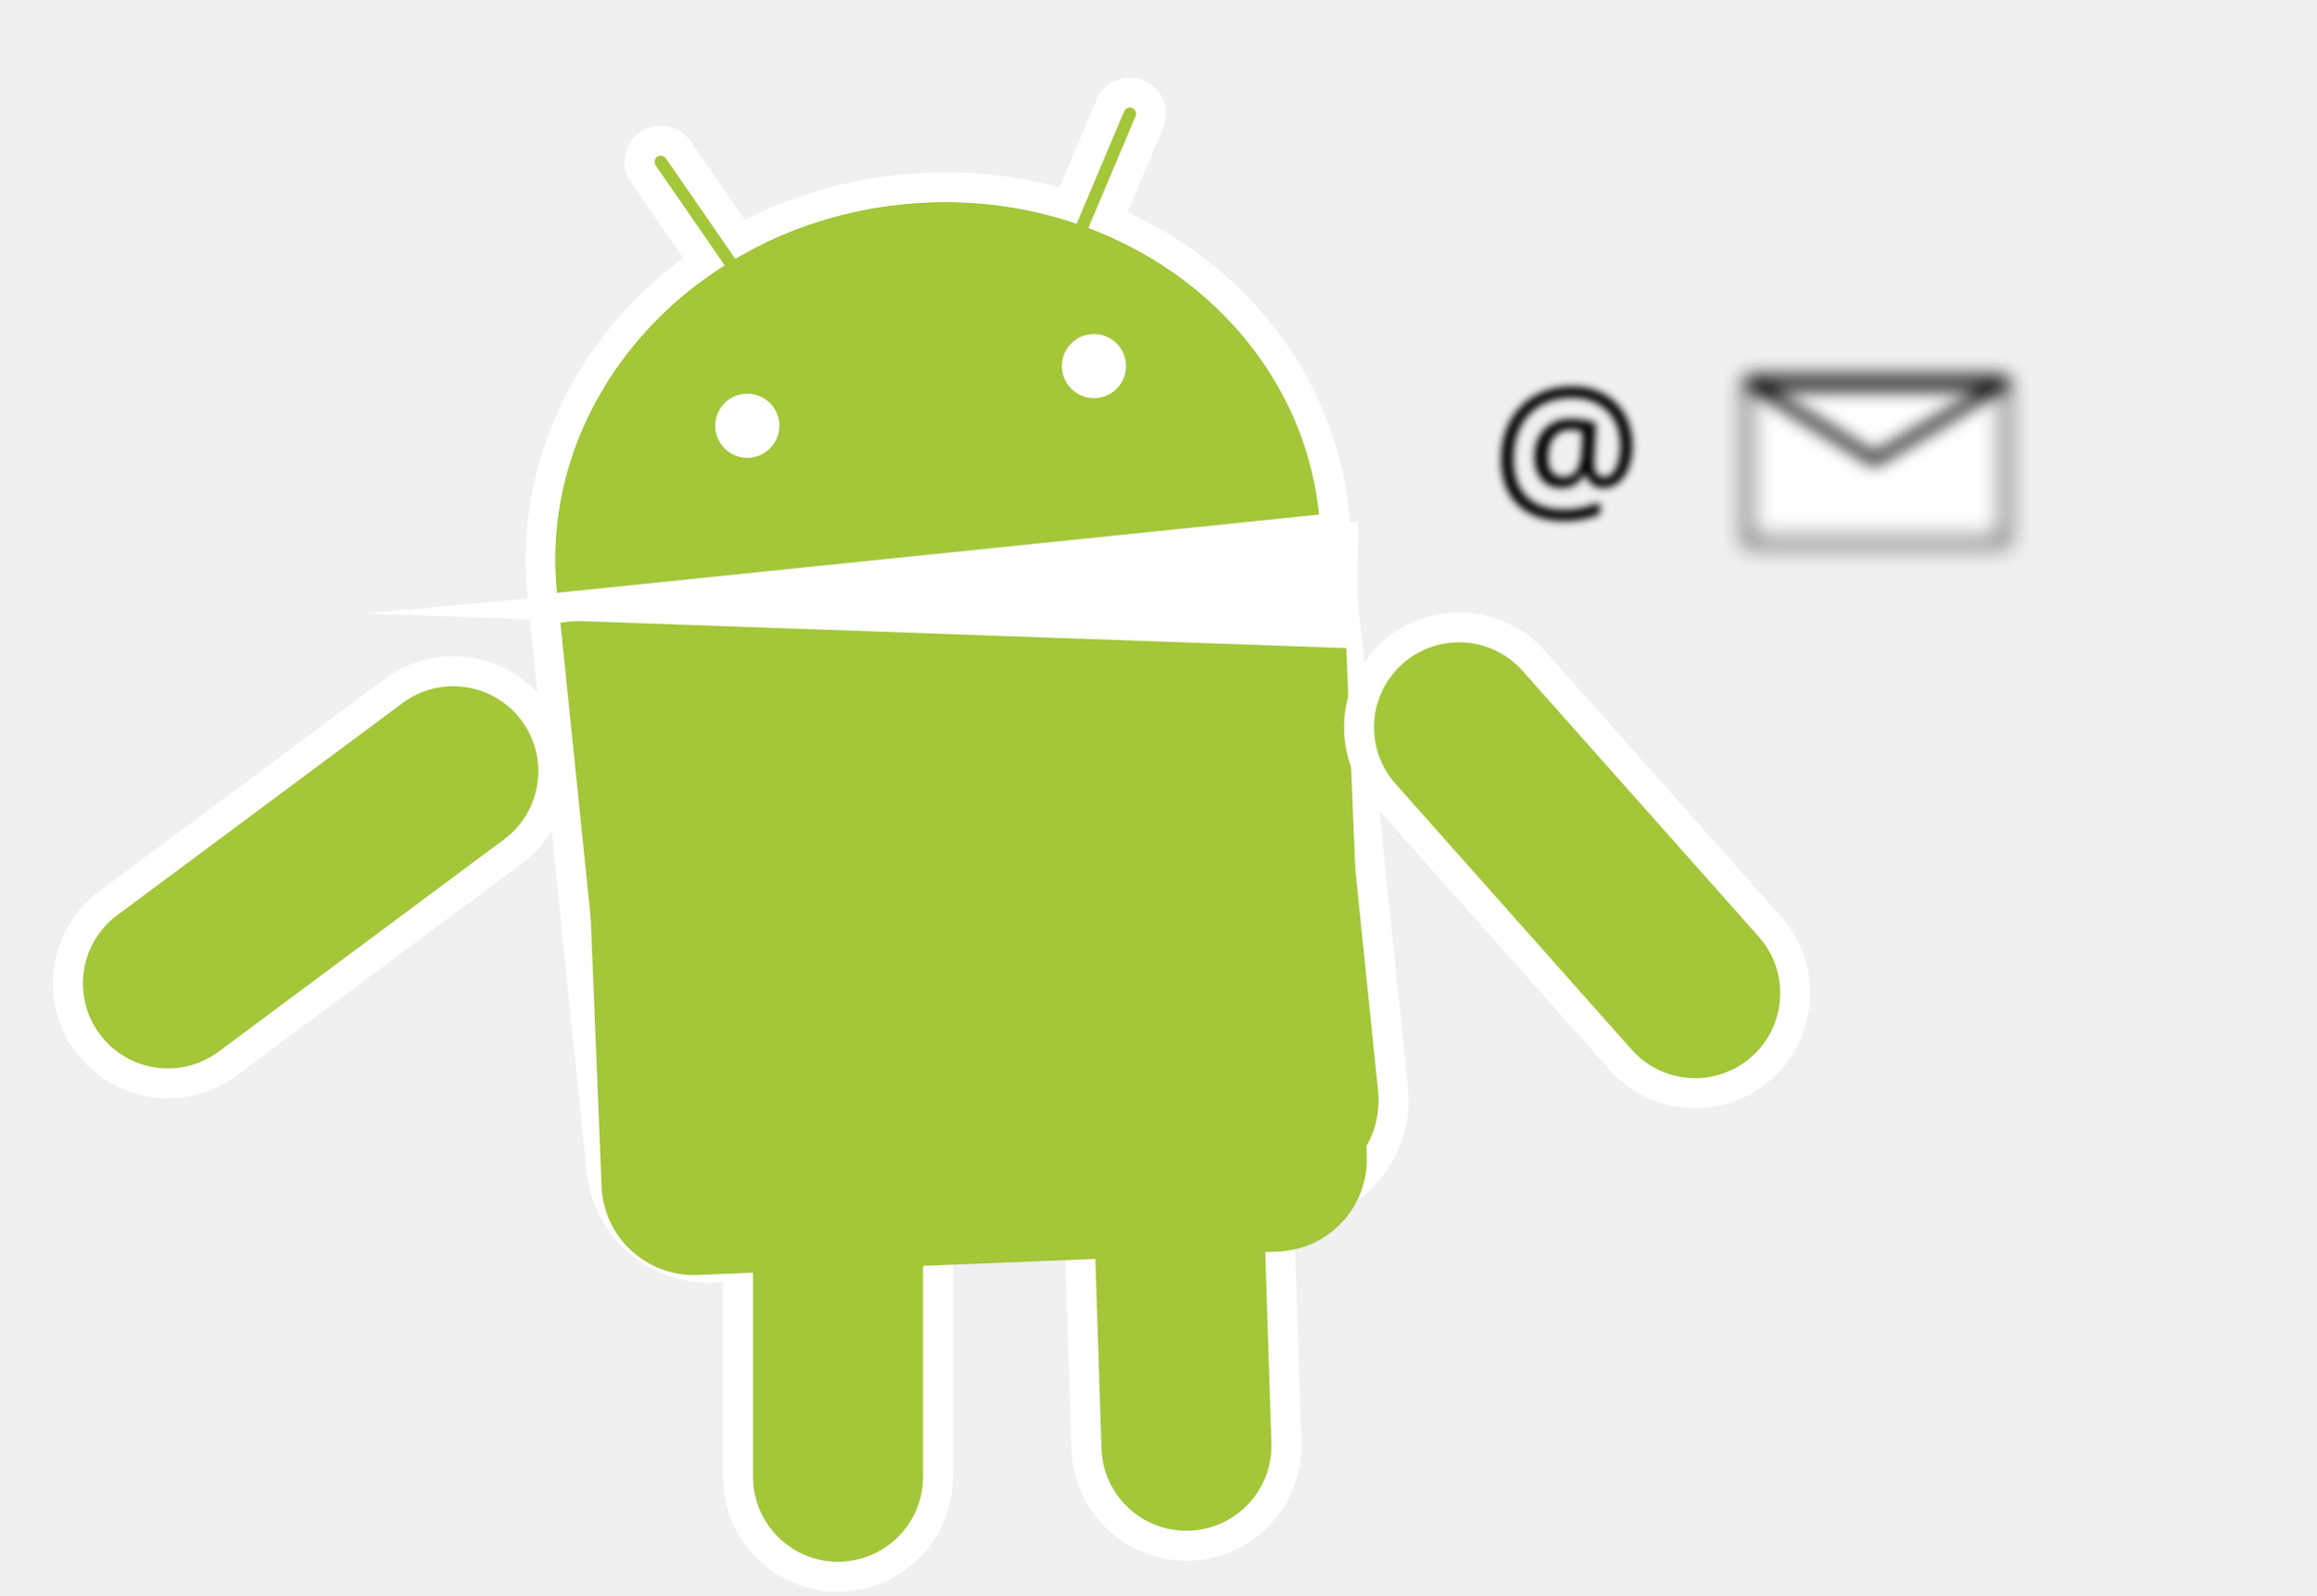
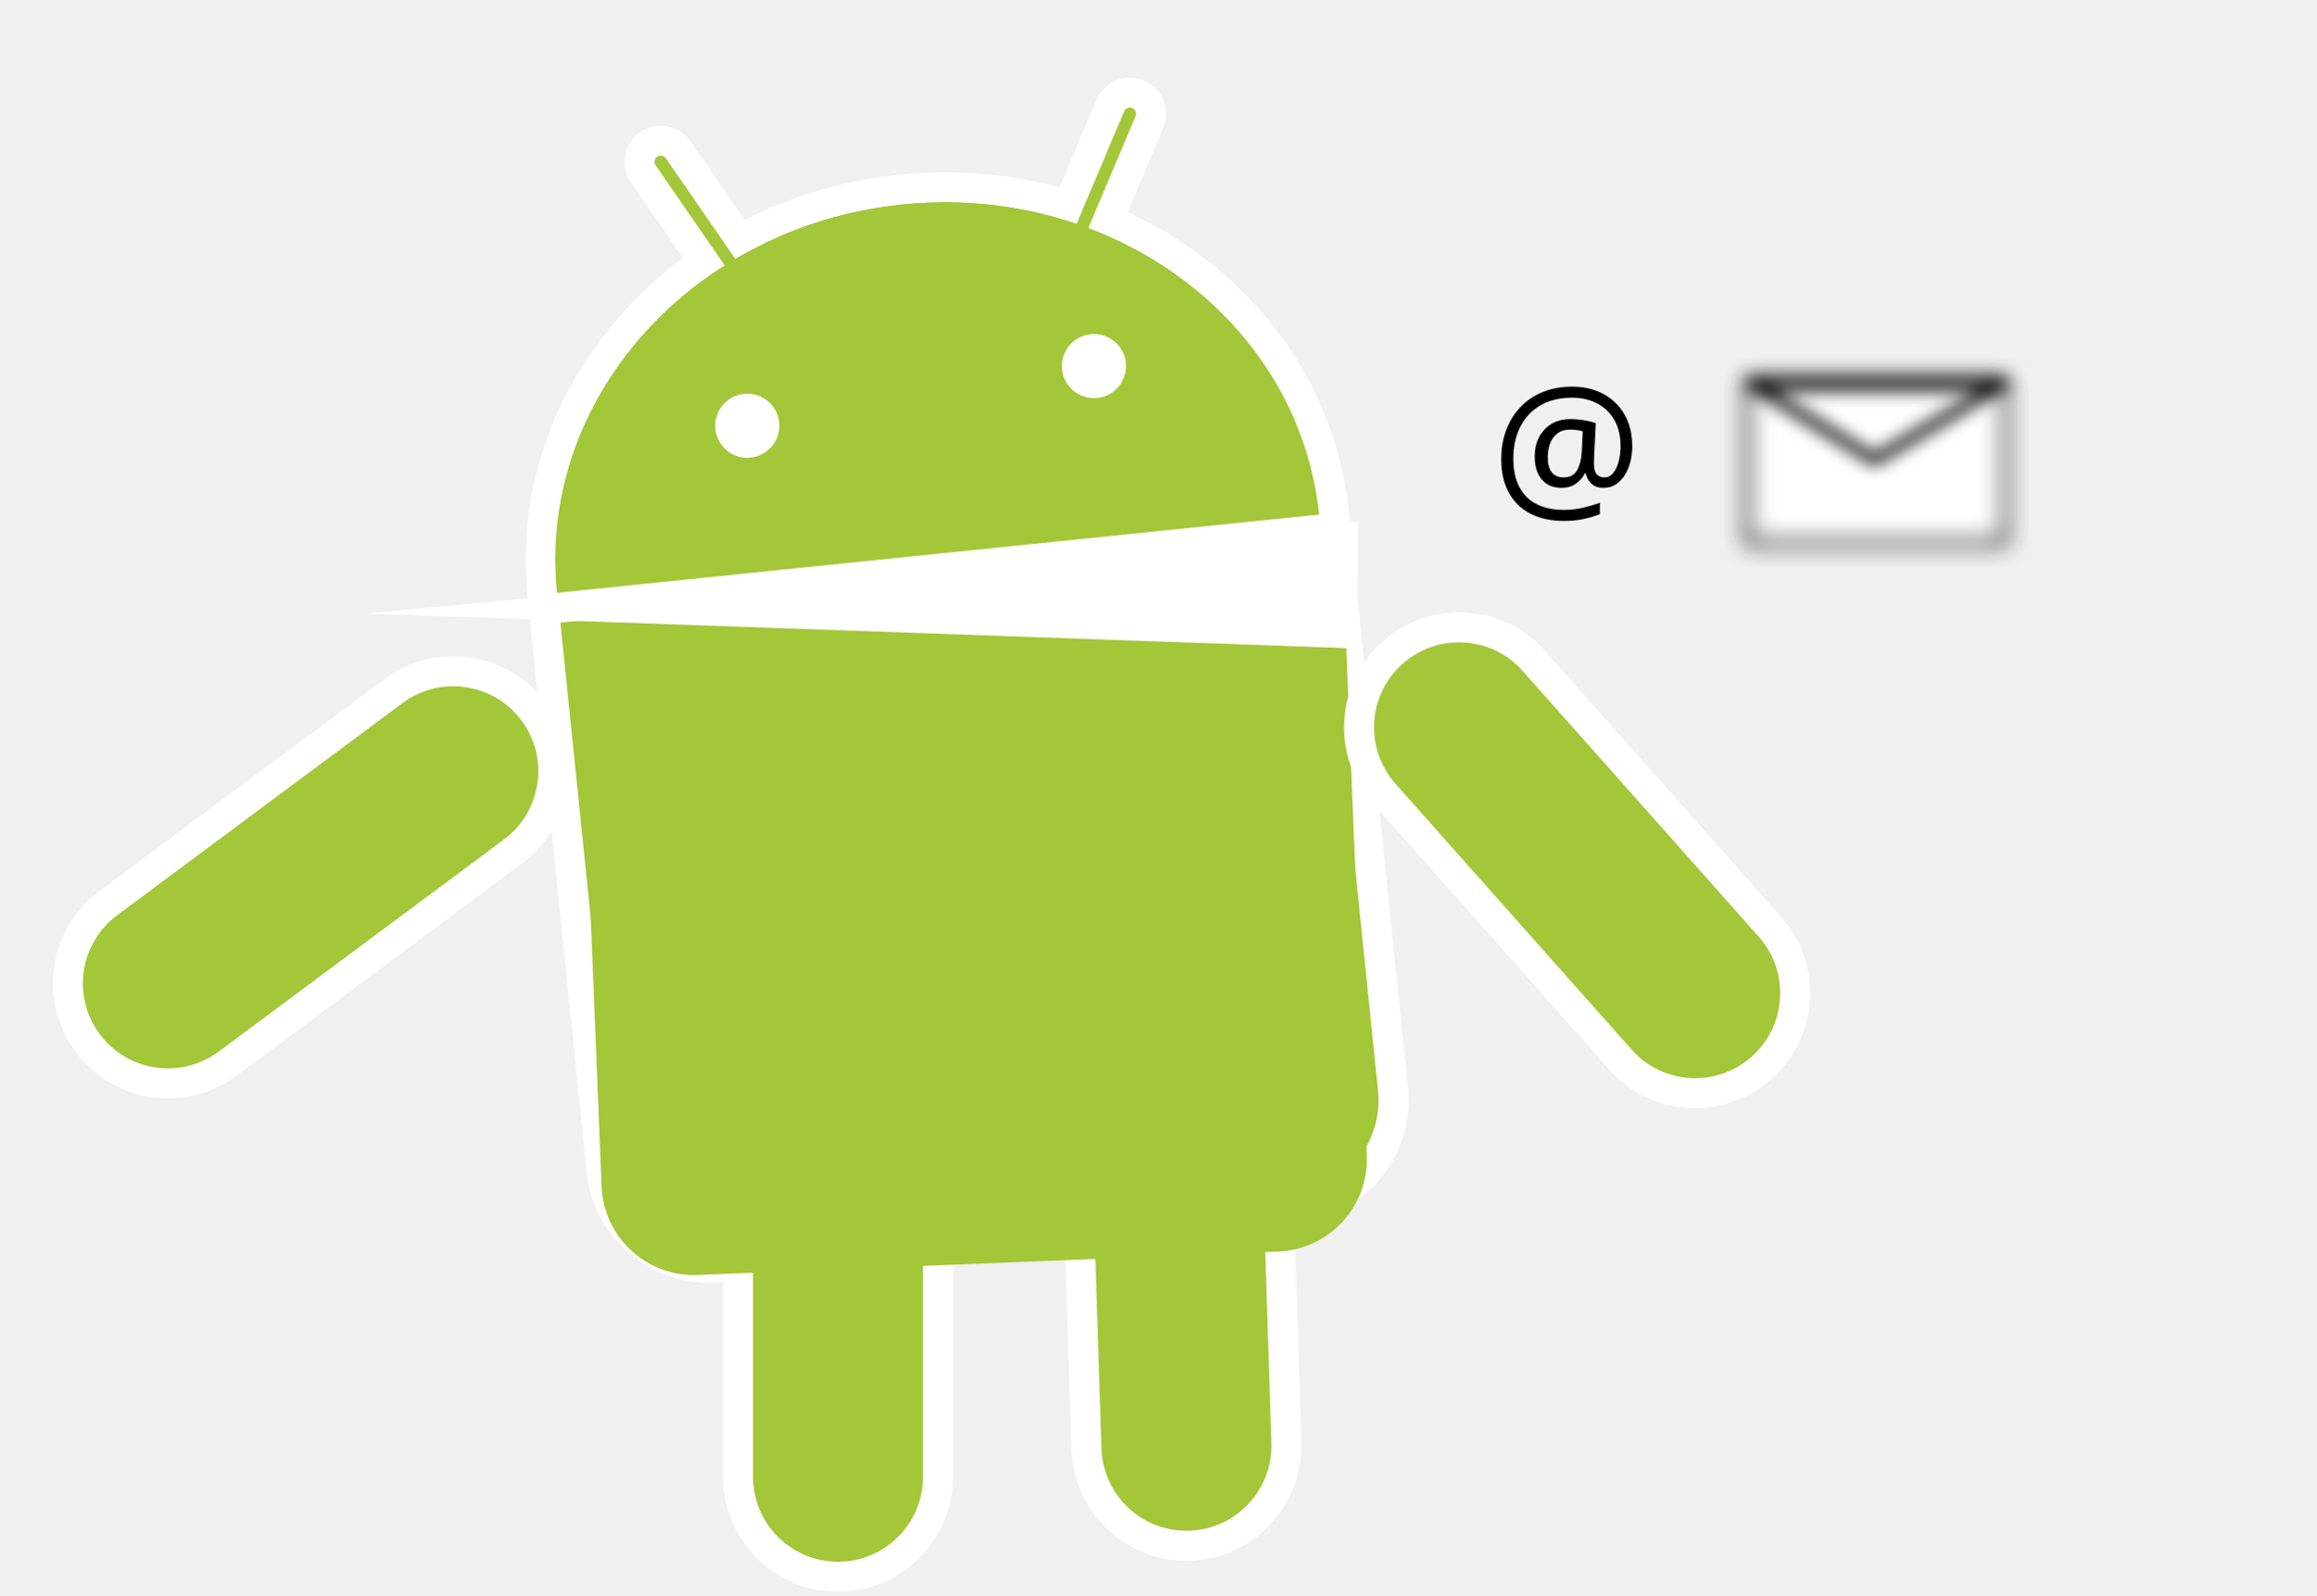
<svg xmlns="http://www.w3.org/2000/svg" width="553.996" height="381.65" id="svg3241" version="1.1">
  <defs id="defs3243">
    <filter id="filter3877" x="-0.097" width="1.195" y="-0.156" height="1.313">
      <feGaussianBlur stdDeviation="2.468" id="feGaussianBlur3879" />
    </filter>
    <filter id="filter3881" x="-0.078" width="1.156" y="-0.257" height="1.515">
      <feGaussianBlur stdDeviation="1.956" id="feGaussianBlur3883" />
-     </filter>
-     <filter id="filter3889">
-       <feGaussianBlur stdDeviation="0.932" id="feGaussianBlur3891" />
    </filter>
  </defs>
  <g id="layer1" transform="translate(72.75946,-185.225)">
    <ellipse style="fill:#ffffff;" id="ellipse3061-6-2" ry="91.11" rx="98.74" cx="146.6" cy="109.9" d="m 245.34,109.9 c 0,50.319 -44.207,91.11 -98.74,91.11 -54.533,0 -98.74,-40.791 -98.74,-91.11 0,-50.319 44.207,-91.11 98.74,-91.11 54.533,0 98.74,40.791 98.74,91.11 z" transform="matrix(0.9947712,-0.1021283,0.1021283,0.9947712,-5.39829,223.3069)" />
    <rect rx="25.96" height="188.9" width="190.3" y="307.118" x="23.244" id="rect3065-9-0" style="fill:#a4c639;stroke:#ffffff;stroke-width:7.168;" transform="matrix(0.9947712,-0.1021283,0.1021283,0.9947712,0,0)" />
    <rect id="rect3068-5-0" x="259.499" y="113.824" width="10.144" height="43" transform="matrix(0.9212651,0.3889352,-0.3889352,0.9212651,0,0)" rx="5.072" style="fill:#a4c639;stroke:#ffffff;stroke-width:7.168;" />
    <ellipse d="m 238.17,109.9 c 0,46.364 -40.997,83.95 -91.57,83.95 -50.573,0 -91.57,-37.586 -91.57,-83.95 0,-46.364 40.997,-83.95 91.57,-83.95 50.573,0 91.57,37.586 91.57,83.95 z" id="ellipse3070-6-3" ry="83.95" cy="109.9" rx="91.57" cx="146.6" style="fill:#a4c639;stroke:#ffffff;stroke-width:7.168;stroke-opacity:0;" transform="matrix(0.9947712,-0.1021283,0.1021283,0.9947712,-5.39829,223.3069)" />
    <rect style="fill:#a4c639;stroke:#ffffff;stroke-width:7.168;" id="use3073-0-3" rx="23.92" height="132.9" width="47.84" y="429.527" x="103.77" />
    <line id="line3077-2-6" y2="311.192" y1="331.311" x2="249.912" x1="53.942" style="fill:#a4c639;stroke:#ffffff;stroke-width:7.168;" />
    <rect style="fill:#a4c639;stroke:#ffffff;stroke-width:7.168;" rx="5.072" transform="matrix(-0.82302,0.5680124,0.5680124,0.82302,0,0)" height="43" width="10.144" y="227.698" x="51.935" id="rect3563-2" />
    <ellipse transform="matrix(-0.9947712,0.1021283,0.1021283,0.9947712,286.1692,193.3731)" style="fill:#a4c639;stroke:#ffffff;stroke-width:7.168;stroke-opacity:0;" cx="146.6" rx="91.57" cy="109.9" ry="83.95" id="ellipse3565-8" d="m 238.17,109.9 c 0,46.364 -40.997,83.95 -91.57,83.95 -50.573,0 -91.57,-37.586 -91.57,-83.95 0,-46.364 40.997,-83.95 91.57,-83.95 50.573,0 91.57,37.586 91.57,83.95 z" />
    <rect transform="matrix(-0.9994819,0.0321851,0.0321851,0.9994819,0,0)" style="fill:#a4c639;stroke:#ffffff;stroke-width:7.168;" id="use3569-3" rx="23.92" height="132.9" width="47.84" y="428.635" x="-217.747" />
    <rect transform="matrix(-0.999187,0.04031532,0.04031532,0.999187,0,0)" style="fill:#a4c639;stroke:#ffffff;stroke-width:7.168;stroke-opacity:0;" rx="22.12" height="181.8" width="183.2" y="311.839" x="-235.361" id="rect3571-9" />
    <line style="fill:#a4c639;stroke:#ffffff;stroke-width:7.168;" x1="250.012" x2="54.042" y1="311.182" y2="331.301" id="line3573-1" />
    <circle style="fill:#ffffff;" id="circle3081-6-2" r="7.67" cx="188.24" cy="69.077" d="m 195.91,69.077 c 0,4.236 -3.434,7.67 -7.67,7.67 -4.236,0 -7.67,-3.434 -7.67,-7.67 0,-4.236 3.434,-7.67 7.67,-7.67 4.236,0 7.67,3.434 7.67,7.67 z" transform="matrix(0.9947712,-0.1021283,0.1021283,0.9947712,-5.39829,223.3069)" />
    <circle style="fill:#ffffff;" id="circle3083-3-4" r="7.67" cx="104.88" cy="69.077" d="m 112.55,69.077 c 0,4.236 -3.434,7.67 -7.67,7.67 -4.236,0 -7.67,-3.434 -7.67,-7.67 0,-4.236 3.434,-7.67 7.67,-7.67 4.236,0 7.67,3.434 7.67,7.67 z" transform="matrix(0.9947712,-0.1021283,0.1021283,0.9947712,-5.39829,229.0651)" />
    <rect transform="matrix(-0.7476735,0.6640665,0.6640665,0.7476735,0,0)" style="fill:#a4c639;stroke:#ffffff;stroke-width:7.168;" id="rect3567-4" rx="23.92" height="132.9" width="47.84" y="428.108" x="8.09" />
    <rect transform="matrix(0.5967447,0.8024312,-0.8024312,0.5967447,0,0)" x="294.044" y="168.098" width="47.84" height="132.9" rx="23.92" id="c-8-6" style="fill:#a4c639;stroke:#ffffff;stroke-width:7.168;" />
    <path style="fill:#ffffff;fill-opacity:1;stroke:none;" d="m 14.565,331.995 237.548,-21.983 -0.278,30.352 z" id="path3338" />
-     <text xml:space="preserve" style="font-size:40px;font-style:normal;font-weight:normal;line-height:125%;letter-spacing:0px;word-spacing:0px;fill:#000000;fill-opacity:1;stroke:none;filter:url(#filter3889);font-family:Sans" x="284.027" y="306.282" id="text4118">
+     <text xml:space="preserve" style="font-size:40px;font-style:normal;font-weight:normal;line-height:125%;letter-spacing:0px;word-spacing:0px;fill:#000000;fill-opacity:1;stroke:none;font-family:Sans" x="284.027" y="306.282" id="text4118">
      <tspan id="tspan4120" x="284.027" y="306.282">@</tspan>
    </text>
    <rect style="fill:#ffffff;fill-opacity:1;stroke:#000000;stroke-width:2.502;stroke-linecap:butt;stroke-linejoin:miter;stroke-miterlimit:0;stroke-opacity:1;stroke-dasharray:none;filter:url(#filter3877)" id="rect4166" width="60.872" height="37.867" x="345.609" y="276.765" />
    <path style="fill:none;stroke:#000000;stroke-width:2.5;stroke-linecap:butt;stroke-linejoin:round;stroke-miterlimit:4;stroke-opacity:1;stroke-dasharray:none;filter:url(#filter3881)" d="m 346.248,276.998 29.373,18.244 30.627,-18.244 z" id="path4168" />
  </g>
</svg>
